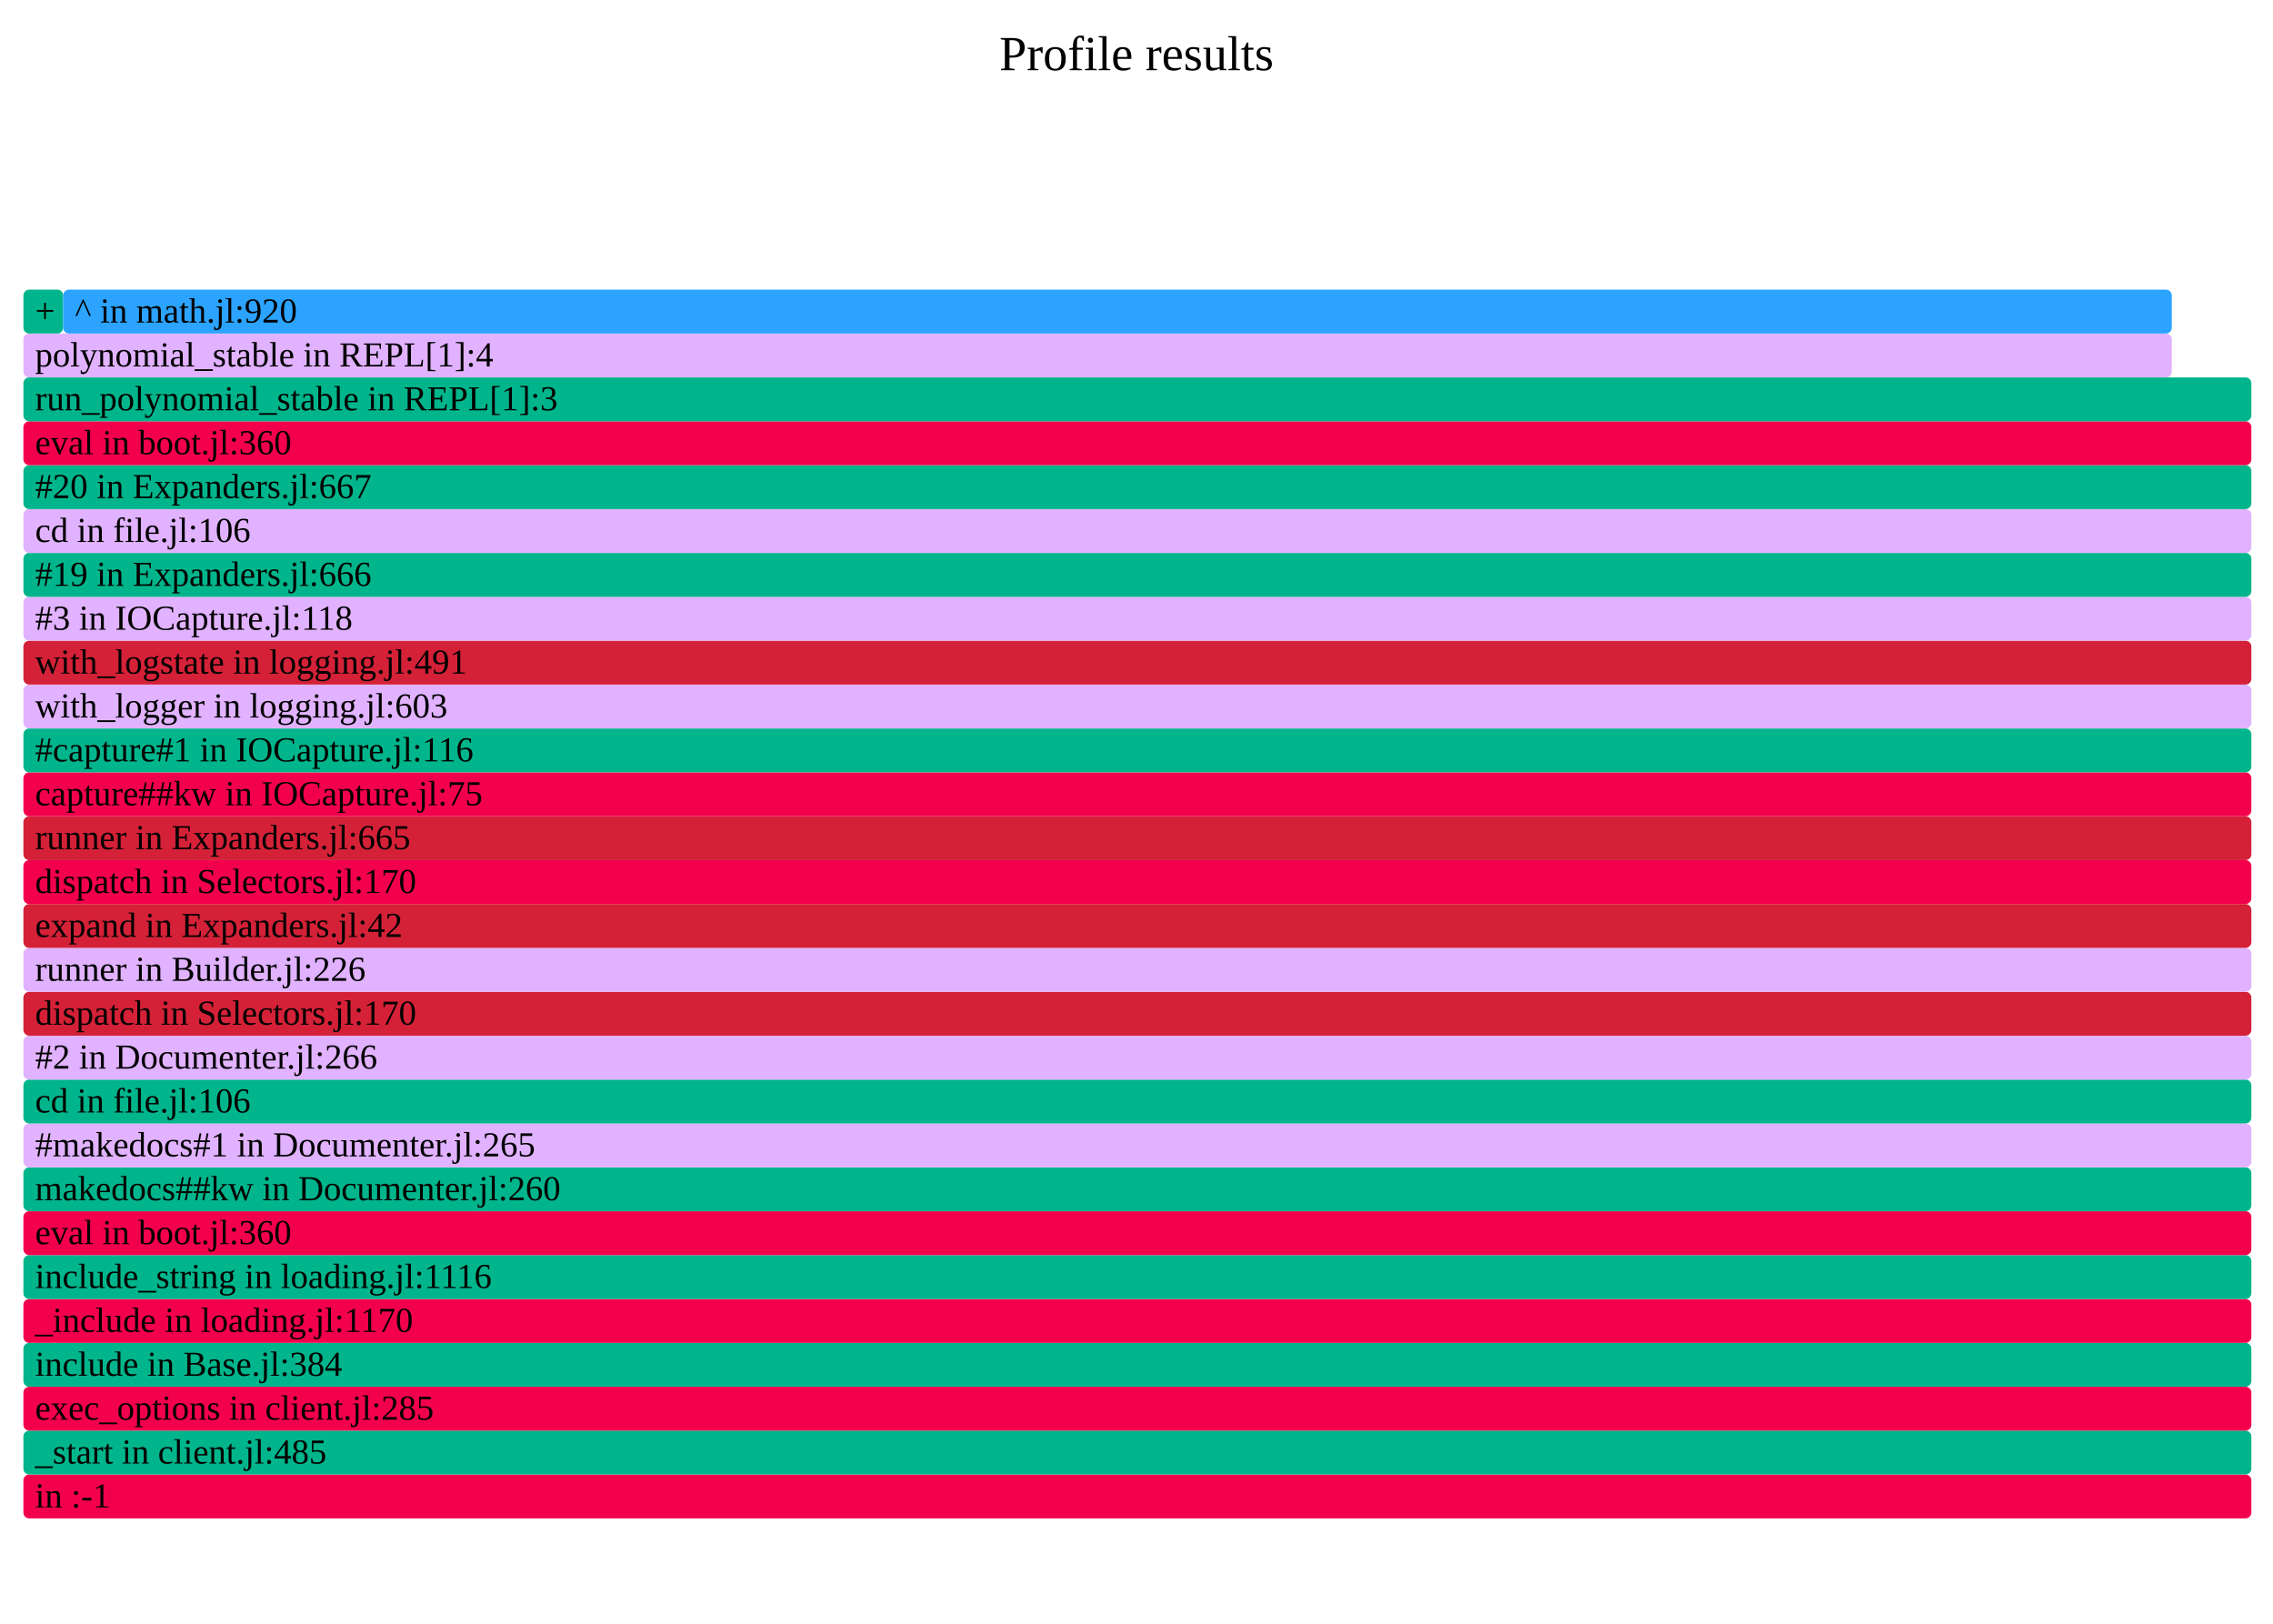
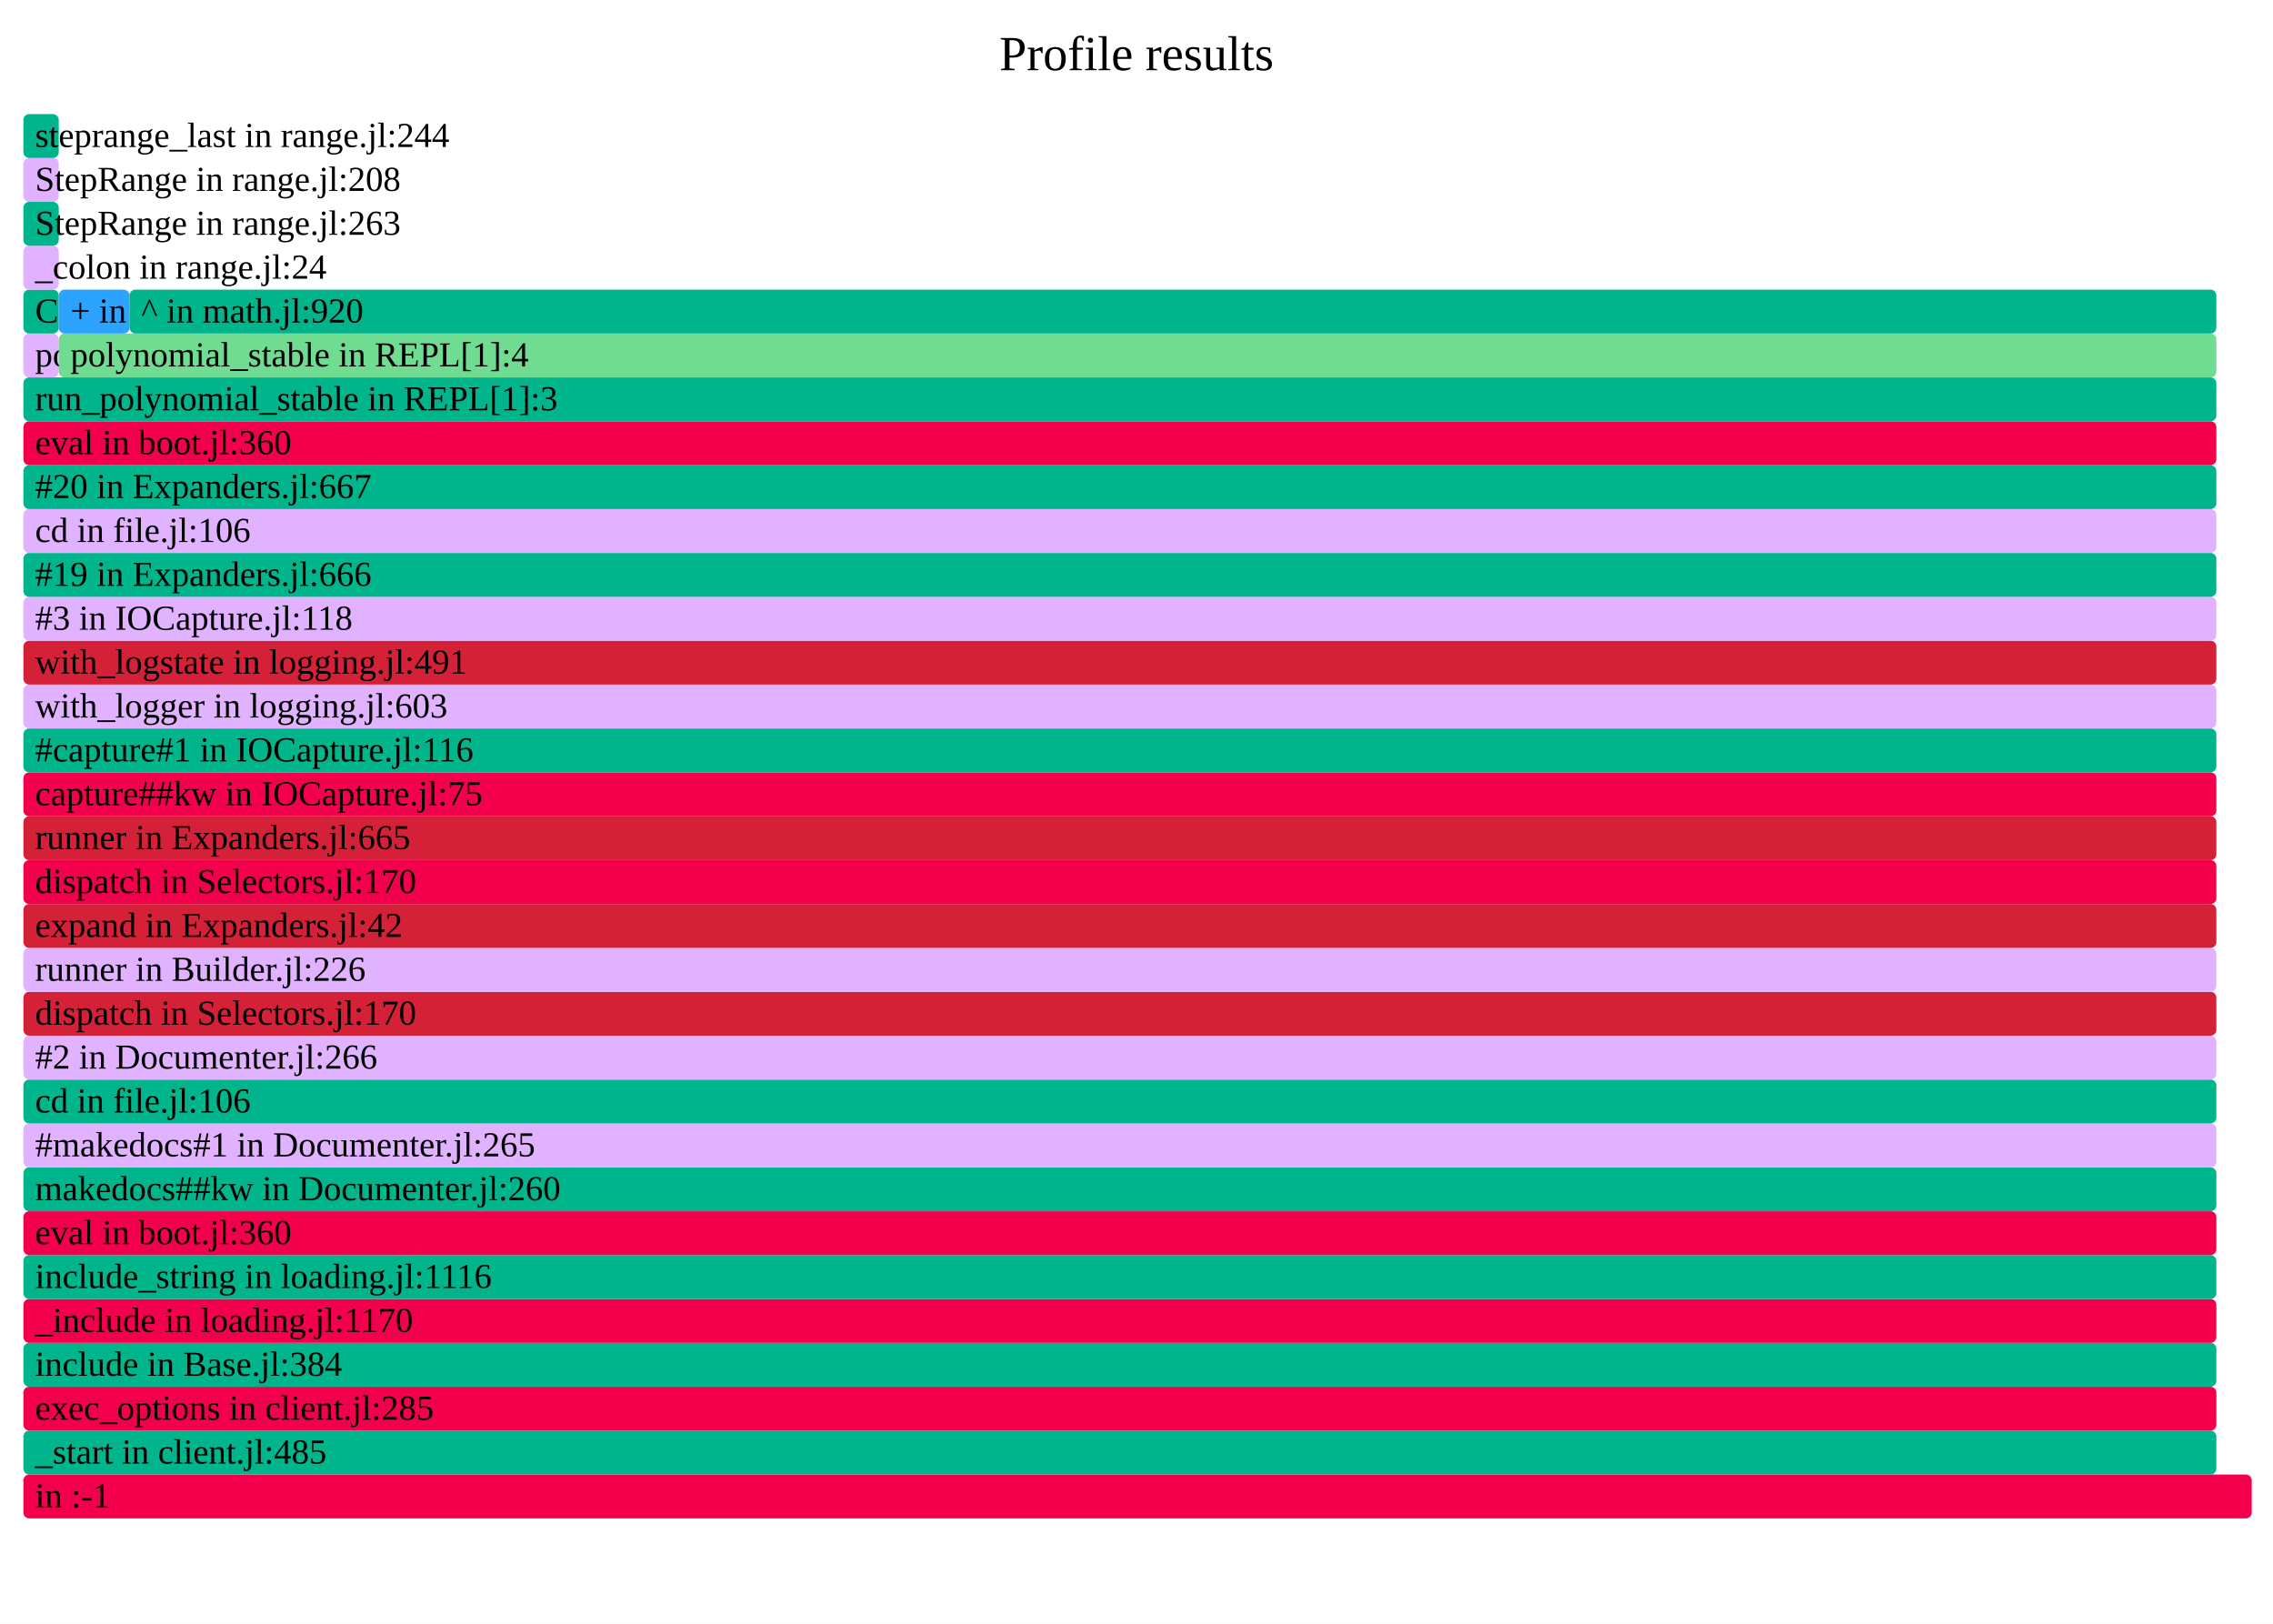
- <svg xmlns="http://www.w3.org/2000/svg" version="1.1" width="777" height="555" viewBox="0 0 777 555" id="fig-a902fc33bc1347d2930178cd87325639">
+ <svg xmlns="http://www.w3.org/2000/svg" version="1.1" width="777" height="555" viewBox="0 0 777 555" id="fig-f04c8699cbc54298812250d03bf61f4a">
  <defs>
-     <clipPath id="fig-a902fc33bc1347d2930178cd87325639-clip">
+     <clipPath id="fig-f04c8699cbc54298812250d03bf61f4a-clip">
      <rect x="0" y="0" width="777" height="555" />
    </clipPath>
  </defs>
  <style type="text/css">
-     #fig-a902fc33bc1347d2930178cd87325639 text {
+     #fig-f04c8699cbc54298812250d03bf61f4a text {
        pointer-events: none;
        font-family: inherit;
        font-size: 12px;
        fill: #000000;
    }
-     text#fig-a902fc33bc1347d2930178cd87325639-caption {
+     text#fig-f04c8699cbc54298812250d03bf61f4a-caption {
        font-size: 16.8px;
        fill: #000000;
        text-anchor: middle;
    }
-     #fig-a902fc33bc1347d2930178cd87325639-bg {
+     #fig-f04c8699cbc54298812250d03bf61f4a-bg {
        fill: #FFFFFF;
    }
-     #fig-a902fc33bc1347d2930178cd87325639-viewport rect, #fig-a902fc33bc1347d2930178cd87325639-viewport path {
+     #fig-f04c8699cbc54298812250d03bf61f4a-viewport rect, #fig-f04c8699cbc54298812250d03bf61f4a-viewport path {
        vector-effect: non-scaling-stroke;
        fill-opacity: 1;
    }
-     #fig-a902fc33bc1347d2930178cd87325639-viewport text {
+     #fig-f04c8699cbc54298812250d03bf61f4a-viewport text {
        stroke: #000000;
        stroke-width: 0;
        stroke-opacity: 0.35;
    }
-     #fig-a902fc33bc1347d2930178cd87325639-viewport rect:hover, #fig-a902fc33bc1347d2930178cd87325639-viewport path:hover {
+     #fig-f04c8699cbc54298812250d03bf61f4a-viewport rect:hover, #fig-f04c8699cbc54298812250d03bf61f4a-viewport path:hover {
        fill-opacity: 0.75;
        stroke: #000000;
        stroke-width: 0.5;
    }
-     #fig-a902fc33bc1347d2930178cd87325639-viewport + rect {
+     #fig-f04c8699cbc54298812250d03bf61f4a-viewport + rect {
        fill: #FFFFFF;
        opacity: 0.8;
    }
-     text#fig-a902fc33bc1347d2930178cd87325639-details{
+     text#fig-f04c8699cbc54298812250d03bf61f4a-details{
        fill: #000000;
    }
</style>
-   <g id="fig-a902fc33bc1347d2930178cd87325639-frame" clip-path="url(#fig-a902fc33bc1347d2930178cd87325639-clip)">
-     <rect id="fig-a902fc33bc1347d2930178cd87325639-bg" x="0" y="0" width="777" height="555" />
-     <text id="fig-a902fc33bc1347d2930178cd87325639-caption" x="388.5" y="24">Profile results</text>
-     <g id="fig-a902fc33bc1347d2930178cd87325639-viewport" transform="scale(1)">
-       <rect x="8" y="504" width="761.6" height="15" rx="2" fill="#F3004D" data-dinfo="" />
+   <g id="fig-f04c8699cbc54298812250d03bf61f4a-frame" clip-path="url(#fig-f04c8699cbc54298812250d03bf61f4a-clip)">
+     <rect id="fig-f04c8699cbc54298812250d03bf61f4a-bg" x="0" y="0" width="777" height="555" />
+     <text id="fig-f04c8699cbc54298812250d03bf61f4a-caption" x="388.5" y="24">Profile results</text>
+     <g id="fig-f04c8699cbc54298812250d03bf61f4a-viewport" transform="scale(1)">
+       <rect x="8" y="504" width="761.73" height="15" rx="2" fill="#F3004D" data-dinfo="" />
      <text x="8" dx="4" y="515.25"> in :-1</text>
-       <rect x="8" y="489" width="761.6" height="15" rx="2" fill="#00B58B" data-dinfo="./" />
+       <rect x="8" y="489" width="749.64" height="15" rx="2" fill="#00B58B" data-dinfo="./" />
      <text x="8" dx="4" y="500.25">_start in client.jl:485</text>
-       <rect x="8" y="474" width="761.6" height="15" rx="2" fill="#F3004D" data-dinfo="./" />
+       <rect x="8" y="474" width="749.64" height="15" rx="2" fill="#F3004D" data-dinfo="./" />
      <text x="8" dx="4" y="485.25">exec_options in client.jl:285</text>
-       <rect x="8" y="459" width="761.6" height="15" rx="2" fill="#00B58B" data-dinfo="./" />
+       <rect x="8" y="459" width="749.64" height="15" rx="2" fill="#00B58B" data-dinfo="./" />
      <text x="8" dx="4" y="470.25">include in Base.jl:384</text>
-       <rect x="8" y="444" width="761.6" height="15" rx="2" fill="#F3004D" data-dinfo="./" />
+       <rect x="8" y="444" width="749.64" height="15" rx="2" fill="#F3004D" data-dinfo="./" />
      <text x="8" dx="4" y="455.25">_include in loading.jl:1170</text>
-       <rect x="8" y="429" width="761.6" height="15" rx="2" fill="#00B58B" data-dinfo="./" />
+       <rect x="8" y="429" width="749.64" height="15" rx="2" fill="#00B58B" data-dinfo="./" />
      <text x="8" dx="4" y="440.25">include_string in loading.jl:1116</text>
-       <rect x="8" y="414" width="761.6" height="15" rx="2" fill="#F3004D" data-dinfo="./" />
+       <rect x="8" y="414" width="749.64" height="15" rx="2" fill="#F3004D" data-dinfo="./" />
      <text x="8" dx="4" y="425.25">eval in boot.jl:360</text>
-       <rect x="8" y="399" width="761.6" height="15" rx="2" fill="#00B58B" data-dinfo="/home/runner/.julia/packages/Documenter/qdbx6/src/" />
+       <rect x="8" y="399" width="749.64" height="15" rx="2" fill="#00B58B" data-dinfo="/home/runner/.julia/packages/Documenter/qdbx6/src/" />
      <text x="8" dx="4" y="410.25">makedocs##kw in Documenter.jl:260</text>
-       <rect x="8" y="384" width="761.6" height="15" rx="2" fill="#E1B2FF" data-dinfo="/home/runner/.julia/packages/Documenter/qdbx6/src/" />
+       <rect x="8" y="384" width="749.64" height="15" rx="2" fill="#E1B2FF" data-dinfo="/home/runner/.julia/packages/Documenter/qdbx6/src/" />
      <text x="8" dx="4" y="395.25">#makedocs#1 in Documenter.jl:265</text>
-       <rect x="8" y="369" width="761.6" height="15" rx="2" fill="#00B58B" data-dinfo="./" />
+       <rect x="8" y="369" width="749.64" height="15" rx="2" fill="#00B58B" data-dinfo="./" />
      <text x="8" dx="4" y="380.25">cd in file.jl:106</text>
-       <rect x="8" y="354" width="761.6" height="15" rx="2" fill="#E1B2FF" data-dinfo="/home/runner/.julia/packages/Documenter/qdbx6/src/" />
+       <rect x="8" y="354" width="749.64" height="15" rx="2" fill="#E1B2FF" data-dinfo="/home/runner/.julia/packages/Documenter/qdbx6/src/" />
      <text x="8" dx="4" y="365.25">#2 in Documenter.jl:266</text>
-       <rect x="8" y="339" width="761.6" height="15" rx="2" fill="#D42137" data-dinfo="/home/runner/.julia/packages/Documenter/qdbx6/src/Utilities/" />
+       <rect x="8" y="339" width="749.64" height="15" rx="2" fill="#D42137" data-dinfo="/home/runner/.julia/packages/Documenter/qdbx6/src/Utilities/" />
      <text x="8" dx="4" y="350.25">dispatch in Selectors.jl:170</text>
-       <rect x="8" y="324" width="761.6" height="15" rx="2" fill="#E1B2FF" data-dinfo="/home/runner/.julia/packages/Documenter/qdbx6/src/" />
+       <rect x="8" y="324" width="749.64" height="15" rx="2" fill="#E1B2FF" data-dinfo="/home/runner/.julia/packages/Documenter/qdbx6/src/" />
      <text x="8" dx="4" y="335.25">runner in Builder.jl:226</text>
-       <rect x="8" y="309" width="761.6" height="15" rx="2" fill="#D42137" data-dinfo="/home/runner/.julia/packages/Documenter/qdbx6/src/" />
+       <rect x="8" y="309" width="749.64" height="15" rx="2" fill="#D42137" data-dinfo="/home/runner/.julia/packages/Documenter/qdbx6/src/" />
      <text x="8" dx="4" y="320.25">expand in Expanders.jl:42</text>
-       <rect x="8" y="294" width="761.6" height="15" rx="2" fill="#F3004D" data-dinfo="/home/runner/.julia/packages/Documenter/qdbx6/src/Utilities/" />
+       <rect x="8" y="294" width="749.64" height="15" rx="2" fill="#F3004D" data-dinfo="/home/runner/.julia/packages/Documenter/qdbx6/src/Utilities/" />
      <text x="8" dx="4" y="305.25">dispatch in Selectors.jl:170</text>
-       <rect x="8" y="279" width="761.6" height="15" rx="2" fill="#D42137" data-dinfo="/home/runner/.julia/packages/Documenter/qdbx6/src/" />
+       <rect x="8" y="279" width="749.64" height="15" rx="2" fill="#D42137" data-dinfo="/home/runner/.julia/packages/Documenter/qdbx6/src/" />
      <text x="8" dx="4" y="290.25">runner in Expanders.jl:665</text>
-       <rect x="8" y="264" width="761.6" height="15" rx="2" fill="#F3004D" data-dinfo="/home/runner/.julia/packages/IOCapture/sXY71/src/" />
+       <rect x="8" y="264" width="749.64" height="15" rx="2" fill="#F3004D" data-dinfo="/home/runner/.julia/packages/IOCapture/sXY71/src/" />
      <text x="8" dx="4" y="275.25">capture##kw in IOCapture.jl:75</text>
-       <rect x="8" y="249" width="761.6" height="15" rx="2" fill="#00B58B" data-dinfo="/home/runner/.julia/packages/IOCapture/sXY71/src/" />
+       <rect x="8" y="249" width="749.64" height="15" rx="2" fill="#00B58B" data-dinfo="/home/runner/.julia/packages/IOCapture/sXY71/src/" />
      <text x="8" dx="4" y="260.25">#capture#1 in IOCapture.jl:116</text>
-       <rect x="8" y="234" width="761.6" height="15" rx="2" fill="#E1B2FF" data-dinfo="./" />
+       <rect x="8" y="234" width="749.64" height="15" rx="2" fill="#E1B2FF" data-dinfo="./" />
      <text x="8" dx="4" y="245.25">with_logger in logging.jl:603</text>
-       <rect x="8" y="219" width="761.6" height="15" rx="2" fill="#D42137" data-dinfo="./" />
+       <rect x="8" y="219" width="749.64" height="15" rx="2" fill="#D42137" data-dinfo="./" />
      <text x="8" dx="4" y="230.25">with_logstate in logging.jl:491</text>
-       <rect x="8" y="204" width="761.6" height="15" rx="2" fill="#E1B2FF" data-dinfo="/home/runner/.julia/packages/IOCapture/sXY71/src/" />
+       <rect x="8" y="204" width="749.64" height="15" rx="2" fill="#E1B2FF" data-dinfo="/home/runner/.julia/packages/IOCapture/sXY71/src/" />
      <text x="8" dx="4" y="215.25">#3 in IOCapture.jl:118</text>
-       <rect x="8" y="189" width="761.6" height="15" rx="2" fill="#00B58B" data-dinfo="/home/runner/.julia/packages/Documenter/qdbx6/src/" />
+       <rect x="8" y="189" width="749.64" height="15" rx="2" fill="#00B58B" data-dinfo="/home/runner/.julia/packages/Documenter/qdbx6/src/" />
      <text x="8" dx="4" y="200.25">#19 in Expanders.jl:666</text>
-       <rect x="8" y="174" width="761.6" height="15" rx="2" fill="#E1B2FF" data-dinfo="./" />
+       <rect x="8" y="174" width="749.64" height="15" rx="2" fill="#E1B2FF" data-dinfo="./" />
      <text x="8" dx="4" y="185.25">cd in file.jl:106</text>
-       <rect x="8" y="159" width="761.6" height="15" rx="2" fill="#00B58B" data-dinfo="/home/runner/.julia/packages/Documenter/qdbx6/src/" />
+       <rect x="8" y="159" width="749.64" height="15" rx="2" fill="#00B58B" data-dinfo="/home/runner/.julia/packages/Documenter/qdbx6/src/" />
      <text x="8" dx="4" y="170.25">#20 in Expanders.jl:667</text>
-       <rect x="8" y="144" width="761.6" height="15" rx="2" fill="#F3004D" data-dinfo="./" />
+       <rect x="8" y="144" width="749.64" height="15" rx="2" fill="#F3004D" data-dinfo="./" />
      <text x="8" dx="4" y="155.25">eval in boot.jl:360</text>
-       <rect x="8" y="129" width="761.6" height="15" rx="2" fill="#00B58B" data-dinfo="./" />
+       <rect x="8" y="129" width="749.64" height="15" rx="2" fill="#00B58B" data-dinfo="./" />
      <text x="8" dx="4" y="140.25">run_polynomial_stable in REPL[1]:3</text>
-       <rect x="8" y="114" width="734.4" height="15" rx="2" fill="#E1B2FF" data-dinfo="./" />
-       <text x="8" dx="4" y="125.25">polynomial_stable in REPL[1]:4</text>
-       <rect x="8" y="99" width="13.6" height="15" rx="2" fill="#00B58B" data-dinfo="./" />
-       <text x="8" dx="4" y="110.25">+ in float.jl:326</text>
-       <rect x="21.6" y="99" width="720.8" height="15" rx="2" fill="#2CA3FF" data-dinfo="./" />
-       <text x="21.6" dx="4" y="110.25">^ in math.jl:920</text>
+       <rect x="8" y="114" width="12.09" height="15" rx="2" fill="#E1B2FF" data-dinfo="./" />
+       <text x="8" dx="4" y="125.25">polynomial_stable in REPL[1]:3</text>
+       <rect x="8" y="99" width="12.09" height="15" rx="2" fill="#00B58B" data-dinfo="./" />
+       <text x="8" dx="4" y="110.25">Colon in range.jl:22</text>
+       <rect x="8" y="84" width="12.09" height="15" rx="2" fill="#E1B2FF" data-dinfo="./" />
+       <text x="8" dx="4" y="95.25">_colon in range.jl:24</text>
+       <rect x="8" y="69" width="12.09" height="15" rx="2" fill="#00B58B" data-dinfo="./" />
+       <text x="8" dx="4" y="80.25">StepRange in range.jl:263</text>
+       <rect x="8" y="54" width="12.09" height="15" rx="2" fill="#E1B2FF" data-dinfo="./" />
+       <text x="8" dx="4" y="65.25">StepRange in range.jl:208</text>
+       <rect x="8" y="39" width="12.09" height="15" rx="2" fill="#00B58B" data-dinfo="./" />
+       <text x="8" dx="4" y="50.25">steprange_last in range.jl:244</text>
+       <rect x="20.09" y="114" width="737.55" height="15" rx="2" fill="#6FDC91" data-dinfo="./" />
+       <text x="20.09" dx="4" y="125.25">polynomial_stable in REPL[1]:4</text>
+       <rect x="20.09" y="99" width="24.18" height="15" rx="2" fill="#2CA3FF" data-dinfo="./" />
+       <text x="20.09" dx="4" y="110.25">+ in float.jl:326</text>
+       <rect x="44.27" y="99" width="713.37" height="15" rx="2" fill="#00B58B" data-dinfo="./" />
+       <text x="44.27" dx="4" y="110.25">^ in math.jl:920</text>
    </g>
  </g>
</svg>
